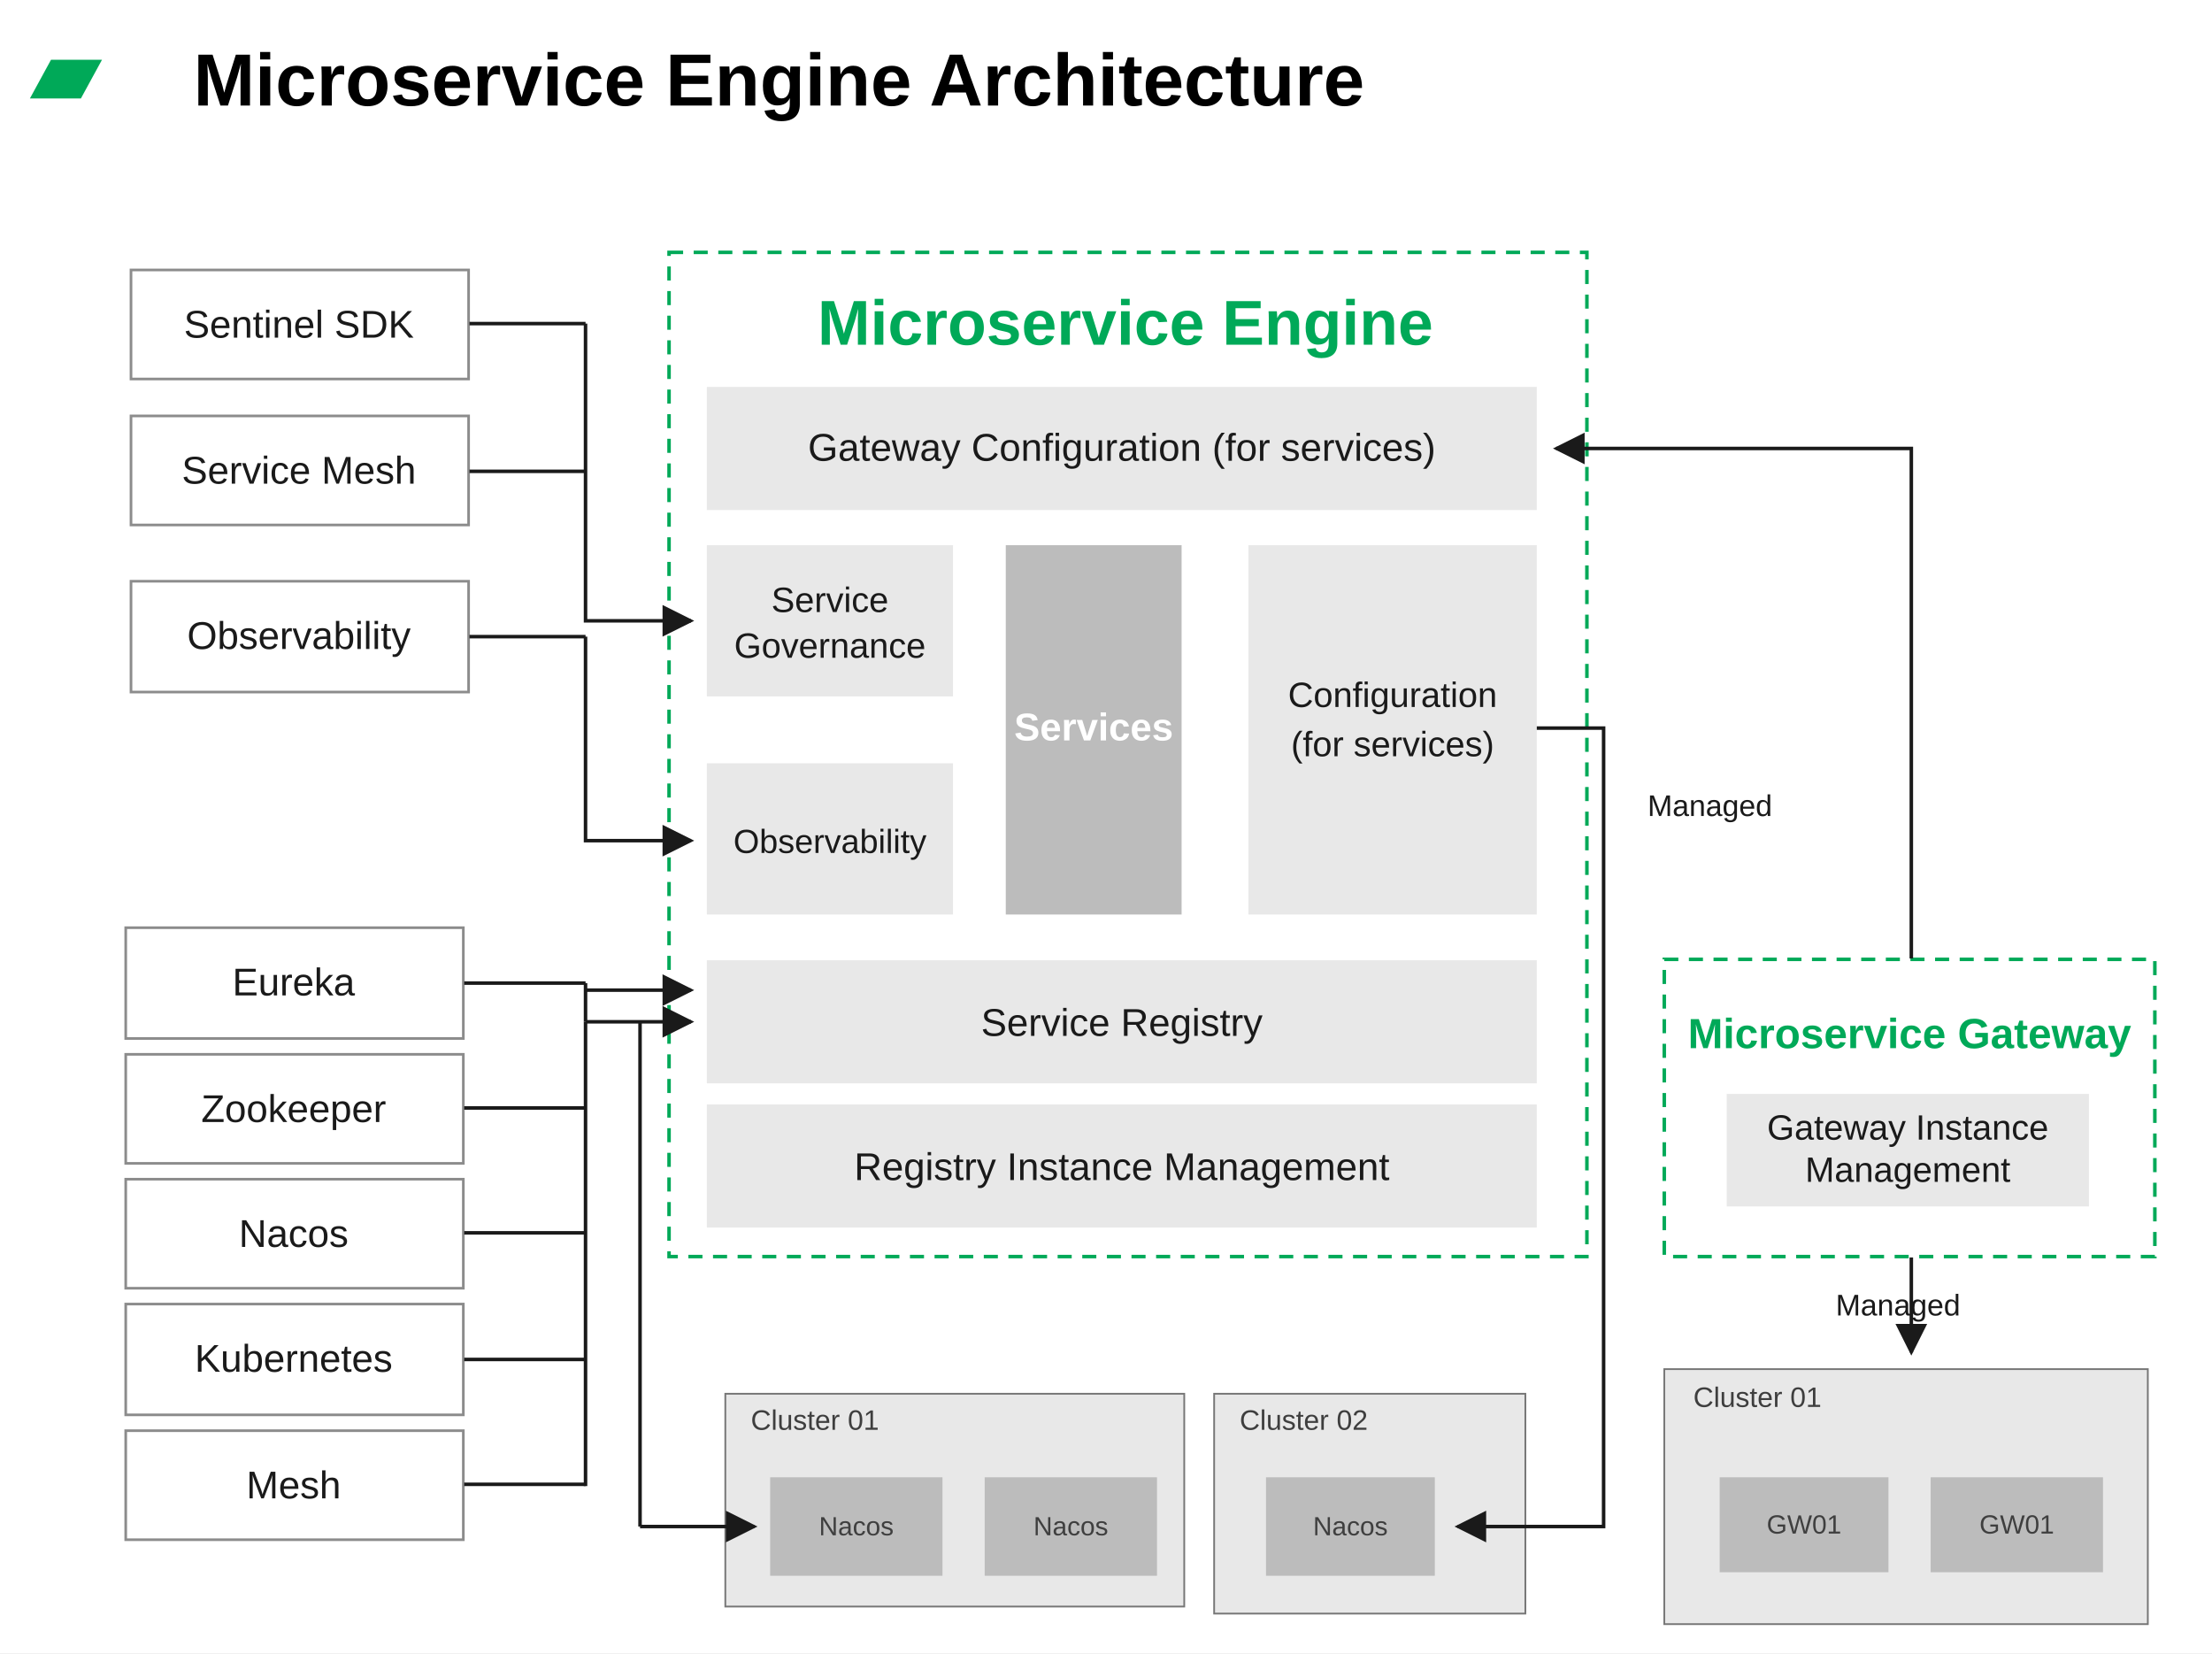
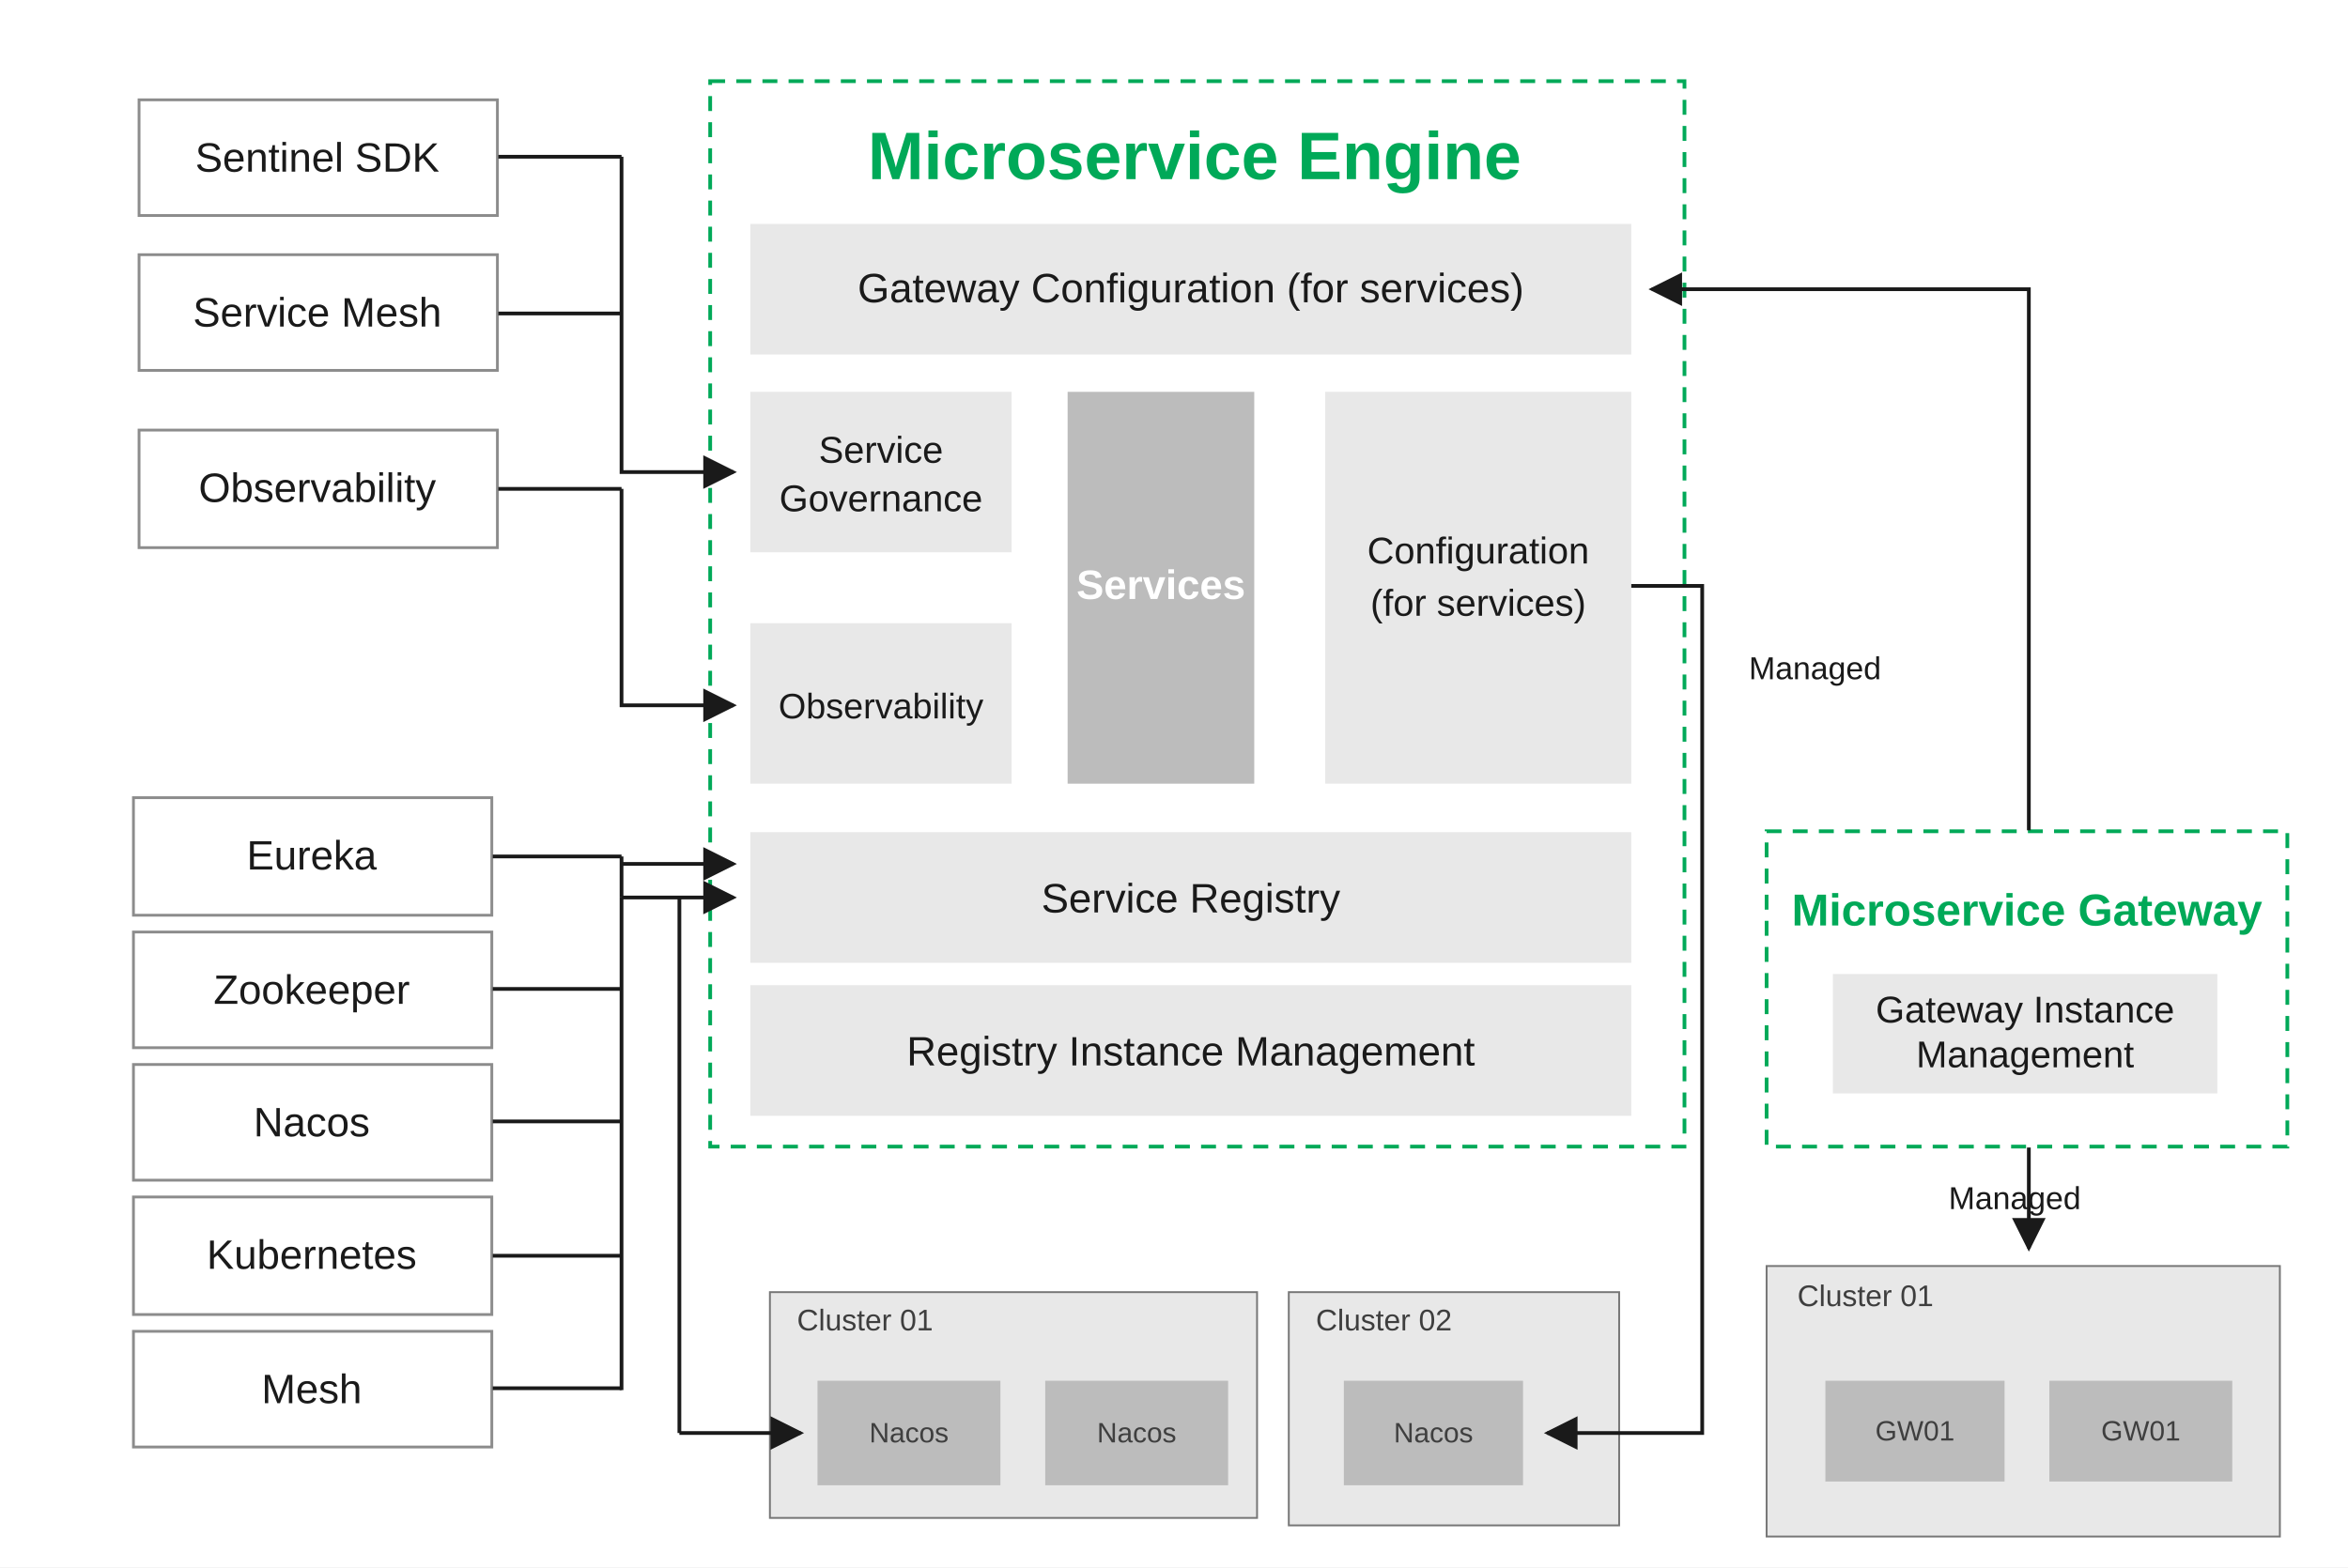
- <svg xmlns="http://www.w3.org/2000/svg" viewBox="0 0 1258 940" font-family="-apple-system, 'Helvetica Neue', Arial, 'PingFang SC', sans-serif">
-   <rect x="0" y="0" width="1258" height="940" fill="#FFFFFF" />
+ <svg xmlns="http://www.w3.org/2000/svg" viewBox="0 100 1258 840" font-family="-apple-system, 'Helvetica Neue', Arial, 'PingFang SC', sans-serif">
+   <rect x="0" y="100" width="1258" height="840" fill="#FFFFFF" />
  <defs>
    <marker id="arr" viewBox="0 0 10 10" refX="9" refY="5" markerWidth="9" markerHeight="9" orient="auto-start-reverse">
      <path d="M0 0 L10 5 L0 10 z" fill="#1A1A1A" />
    </marker>
  </defs>
-   <polygon points="29,34 58,34 46,56 17,56" fill="#00A958" />
-   <text x="110" y="60" font-size="42" font-weight="bold" fill="#000000">Microservice Engine Architecture</text>
  <g fill="#FFFFFF" stroke="#8C8C8C" stroke-width="1.5">
    <rect x="74.5" y="153.5" width="192" height="62" />
    <rect x="74.5" y="236.5" width="192" height="62" />
    <rect x="74.5" y="330.5" width="192" height="63" />
    <rect x="71.5" y="527.5" width="192" height="63" />
    <rect x="71.5" y="599.5" width="192" height="62" />
    <rect x="71.5" y="670.5" width="192" height="62" />
    <rect x="71.5" y="741.5" width="192" height="63" />
    <rect x="71.5" y="813.5" width="192" height="62" />
  </g>
  <g font-size="22" fill="#1A1A1A" text-anchor="middle">
    <text x="170" y="192">Sentinel SDK</text>
    <text x="170" y="275">Service Mesh</text>
    <text x="170" y="369">Observability</text>
    <text x="167" y="566">Eureka</text>
    <text x="167" y="638">Zookeeper</text>
    <text x="167" y="709">Nacos</text>
    <text x="167" y="780">Kubernetes</text>
    <text x="167" y="852">Mesh</text>
  </g>
  <rect x="380.5" y="143.5" width="522" height="571" fill="none" stroke="#00A958" stroke-width="2" stroke-dasharray="8,6" />
  <text x="640" y="196" font-size="36" font-weight="bold" fill="#00A958" text-anchor="middle">Microservice Engine</text>
  <g fill="#E8E8E8">
    <rect x="402" y="220" width="472" height="70" />
    <rect x="402" y="310" width="140" height="86" />
    <rect x="710" y="310" width="164" height="210" />
    <rect x="402" y="434" width="140" height="86" />
    <rect x="402" y="546" width="472" height="70" />
    <rect x="402" y="628" width="472" height="70" />
  </g>
  <rect x="572" y="310" width="100" height="210" fill="#BCBCBC" />
  <g font-size="22" fill="#1A1A1A" text-anchor="middle">
    <text x="638" y="262">Gateway Configuration (for services)</text>
    <text x="472" y="348" font-size="20">Service</text>
    <text x="472" y="374" font-size="20">Governance</text>
    <text x="472" y="485" font-size="19">Observability</text>
    <text x="638" y="589">Service Registry</text>
    <text x="638" y="671">Registry Instance Management</text>
    <text x="792" y="402" font-size="20">Configuration</text>
    <text x="792" y="430" font-size="20">(for services)</text>
  </g>
  <text x="622" y="421" font-size="22" font-weight="bold" fill="#FFFFFF" text-anchor="middle">Services</text>
  <rect x="946.5" y="545.5" width="279" height="169" fill="none" stroke="#00A958" stroke-width="2" stroke-dasharray="8,6" />
  <text x="1086" y="596" font-size="24" font-weight="bold" fill="#00A958" text-anchor="middle">Microservice Gateway</text>
  <rect x="982" y="622" width="206" height="64" fill="#E8E8E8" />
  <g font-size="20" fill="#1A1A1A" text-anchor="middle">
    <text x="1085" y="648">Gateway Instance</text>
    <text x="1085" y="672">Management</text>
  </g>
  <g fill="#E8E8E8" stroke="#767676" stroke-width="1">
    <rect x="412.5" y="792.5" width="261" height="121" />
    <rect x="690.5" y="792.5" width="177" height="125" />
    <rect x="946.5" y="778.5" width="275" height="145" />
  </g>
  <g font-size="16" fill="#3E3E3E">
    <text x="427" y="813">Cluster 01</text>
    <text x="705" y="813">Cluster 02</text>
    <text x="963" y="800">Cluster 01</text>
  </g>
  <g fill="#BCBCBC">
    <rect x="438" y="840" width="98" height="56" />
    <rect x="560" y="840" width="98" height="56" />
    <rect x="720" y="840" width="96" height="56" />
    <rect x="978" y="840" width="96" height="54" />
    <rect x="1098" y="840" width="98" height="54" />
  </g>
  <g font-size="15" fill="#3F3F3F" text-anchor="middle">
    <text x="487" y="873">Nacos</text>
    <text x="609" y="873">Nacos</text>
    <text x="768" y="873">Nacos</text>
    <text x="1026" y="872">GW01</text>
    <text x="1147" y="872">GW01</text>
  </g>
  <g stroke="#1A1A1A" stroke-width="2" fill="none">
    <line x1="267" y1="184" x2="333" y2="184" />
    <line x1="267" y1="268" x2="333" y2="268" />
    <polyline points="333,184 333,353 393,353" marker-end="url(#arr)" />
    <line x1="267" y1="362" x2="333" y2="362" />
    <polyline points="333,362 333,478 393,478" marker-end="url(#arr)" />
    <line x1="264" y1="559" x2="333" y2="559" />
    <line x1="264" y1="630" x2="333" y2="630" />
    <line x1="264" y1="701" x2="333" y2="701" />
    <line x1="264" y1="773" x2="333" y2="773" />
    <line x1="264" y1="844" x2="333" y2="844" />
    <polyline points="333,559 333,581" />
    <polyline points="333,581 333,845" />
    <line x1="333" y1="563" x2="393" y2="563" marker-end="url(#arr)" />
    <line x1="333" y1="581" x2="393" y2="581" marker-end="url(#arr)" />
    <polyline points="364,581 364,868" />
    <line x1="364" y1="868" x2="429" y2="868" marker-end="url(#arr)" />
    <polyline points="1087,545 1087,255 885,255" marker-end="url(#arr)" />
    <line x1="1087" y1="715" x2="1087" y2="769" marker-end="url(#arr)" />
    <polyline points="874,414 912,414 912,868 829,868" marker-end="url(#arr)" />
  </g>
  <g font-size="17" fill="#1A1A1A">
    <text x="937" y="464">Managed</text>
    <text x="1044" y="748">Managed</text>
  </g>
  <style>
@media (prefers-color-scheme: dark) {
  g[fill="#1A1A1A" i]{fill:#cfd6e0}
  g[fill="#3E3E3E" i]{fill:#aeb8c6}
  g[fill="#3F3F3F" i]{fill:#aeb8c6}
  g[fill="#BCBCBC" i]{fill:#2b3444}
  g[fill="#E8E8E8" i]{fill:#232a36}
  g[fill="#FFFFFF" i]{fill:#232a36}
  g[stroke="#1A1A1A" i]{stroke:#cfd6e0}
  g[stroke="#767676" i]{stroke:#8a94a6}
  g[stroke="#8C8C8C" i]{stroke:#8a94a6}
  path[fill="#1A1A1A" i]{fill:#cfd6e0}
  rect[fill="#BCBCBC" i]{fill:#2b3444}
  rect[fill="#E8E8E8" i]{fill:#232a36}
  rect[fill="#FFFFFF" i]{fill:#232a36}
  text[fill="#000000" i]{fill:#dfe5ee}
}
</style>
</svg>
